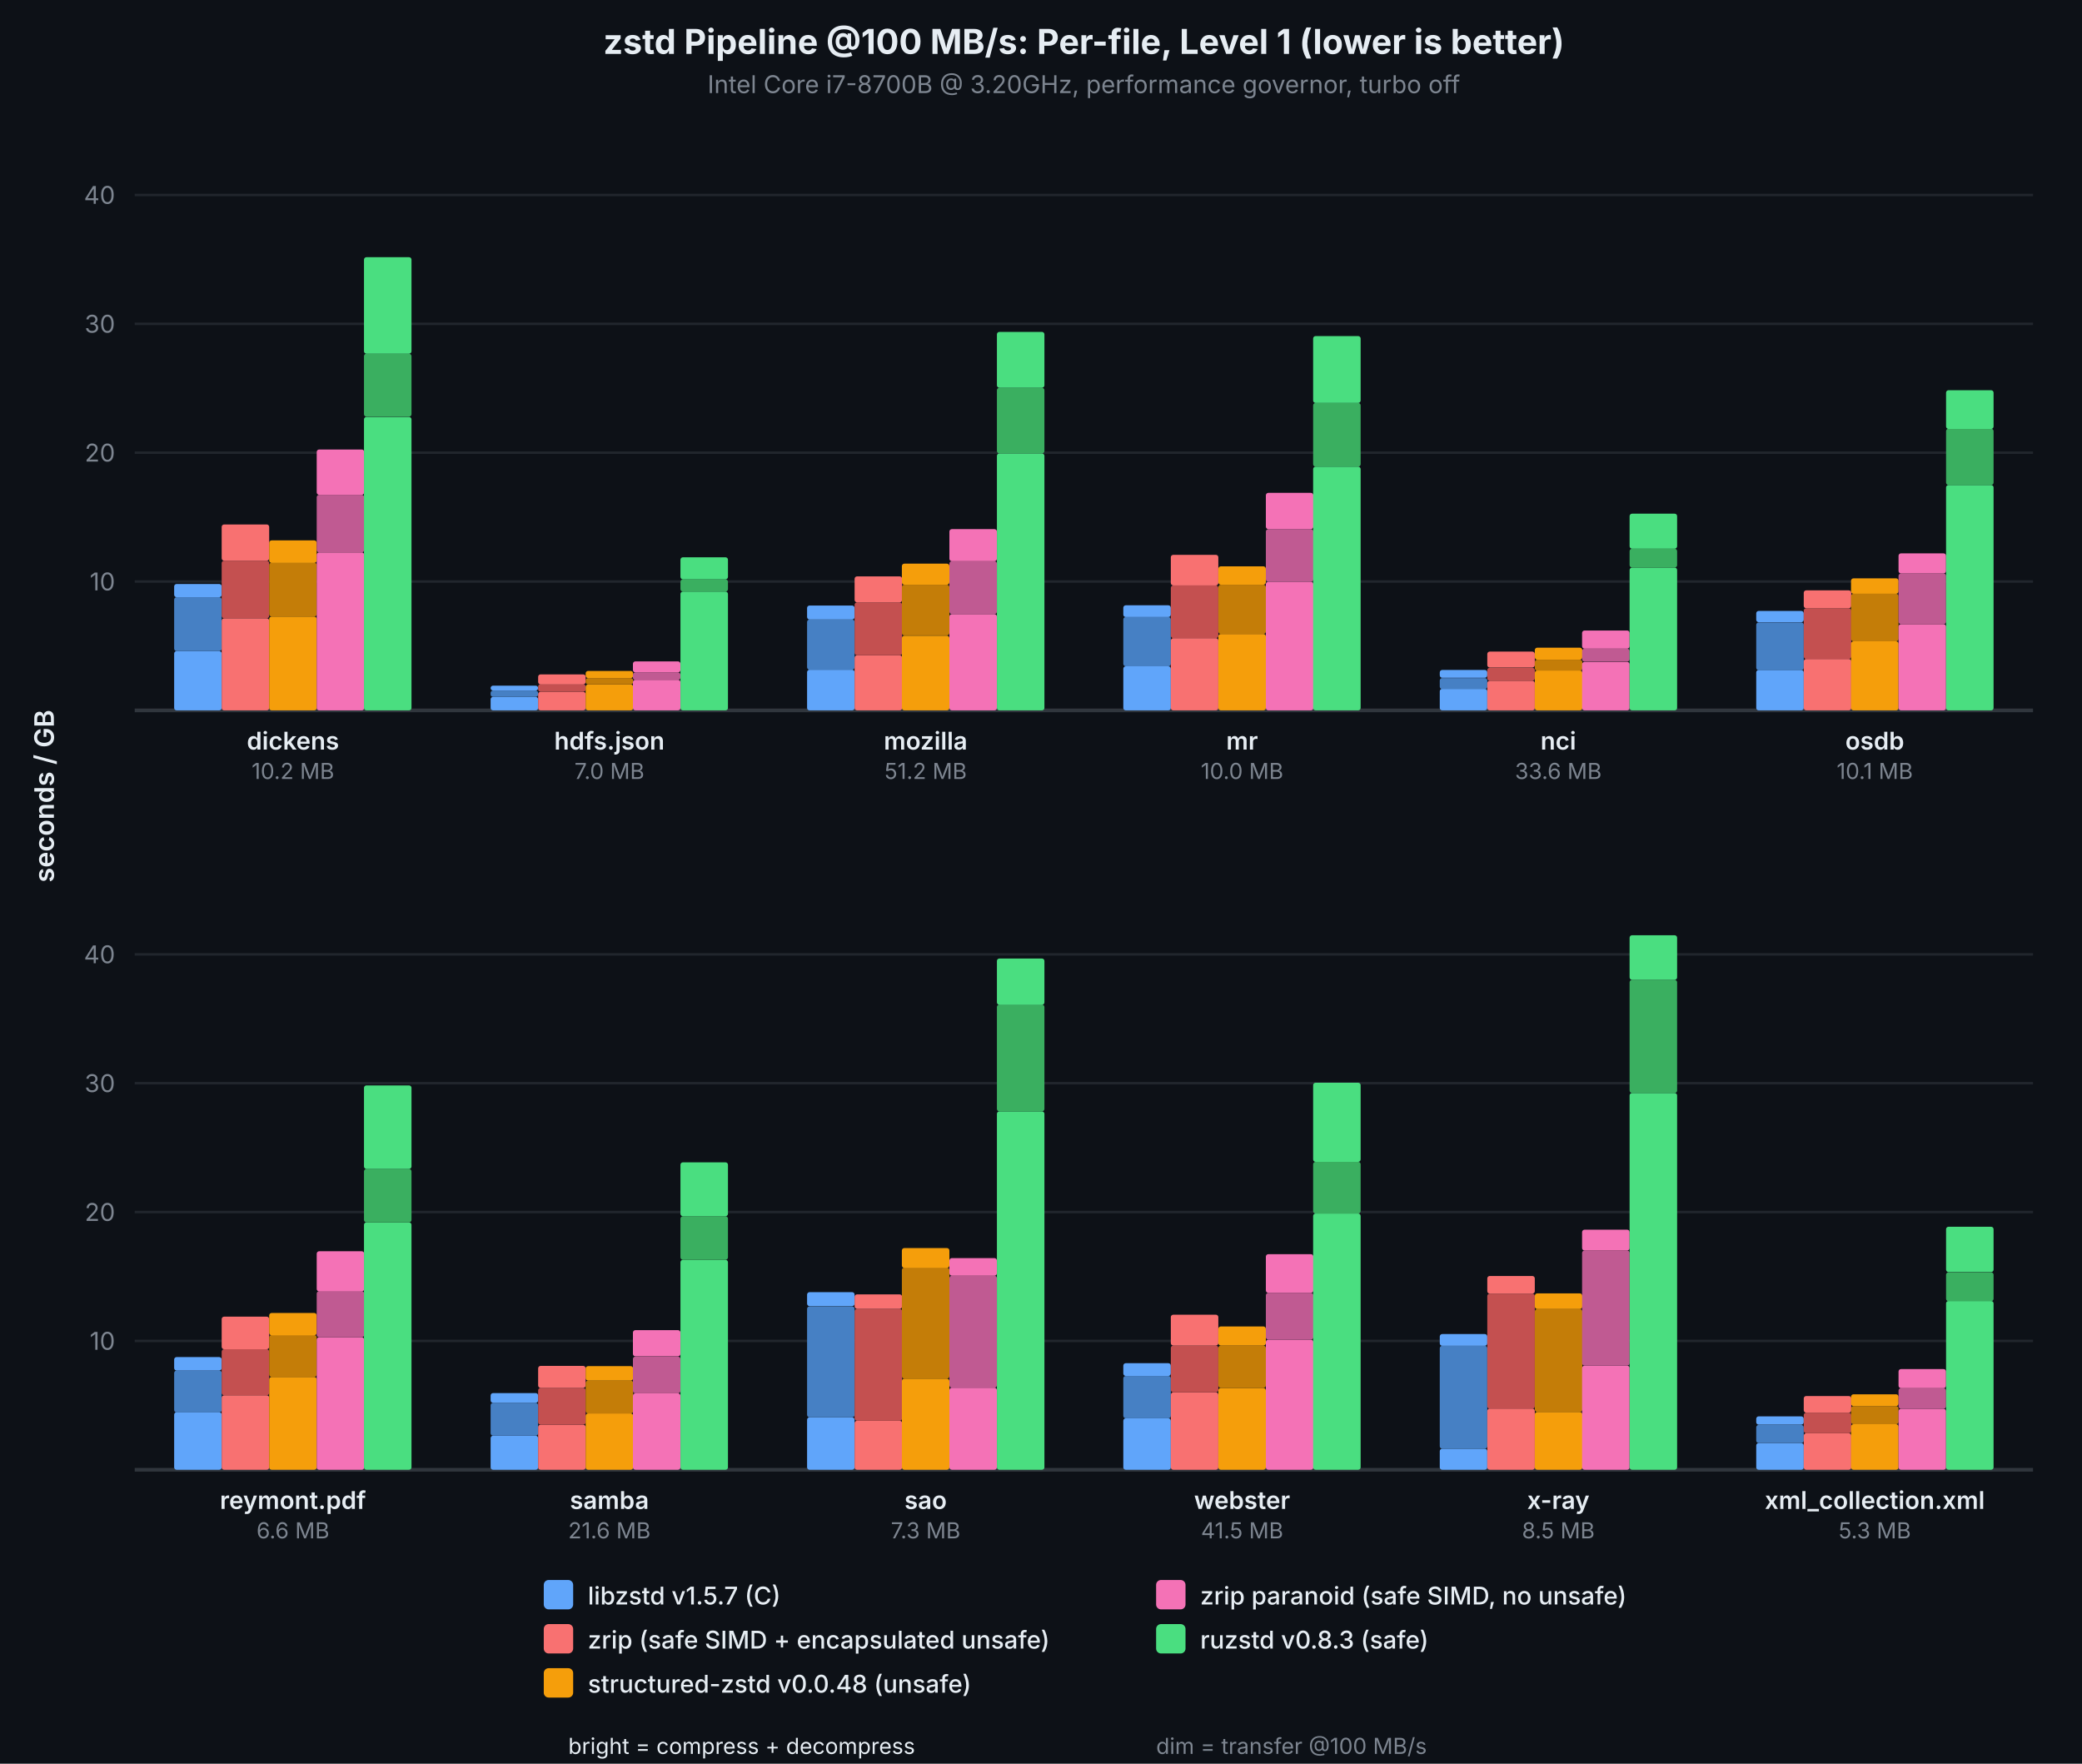
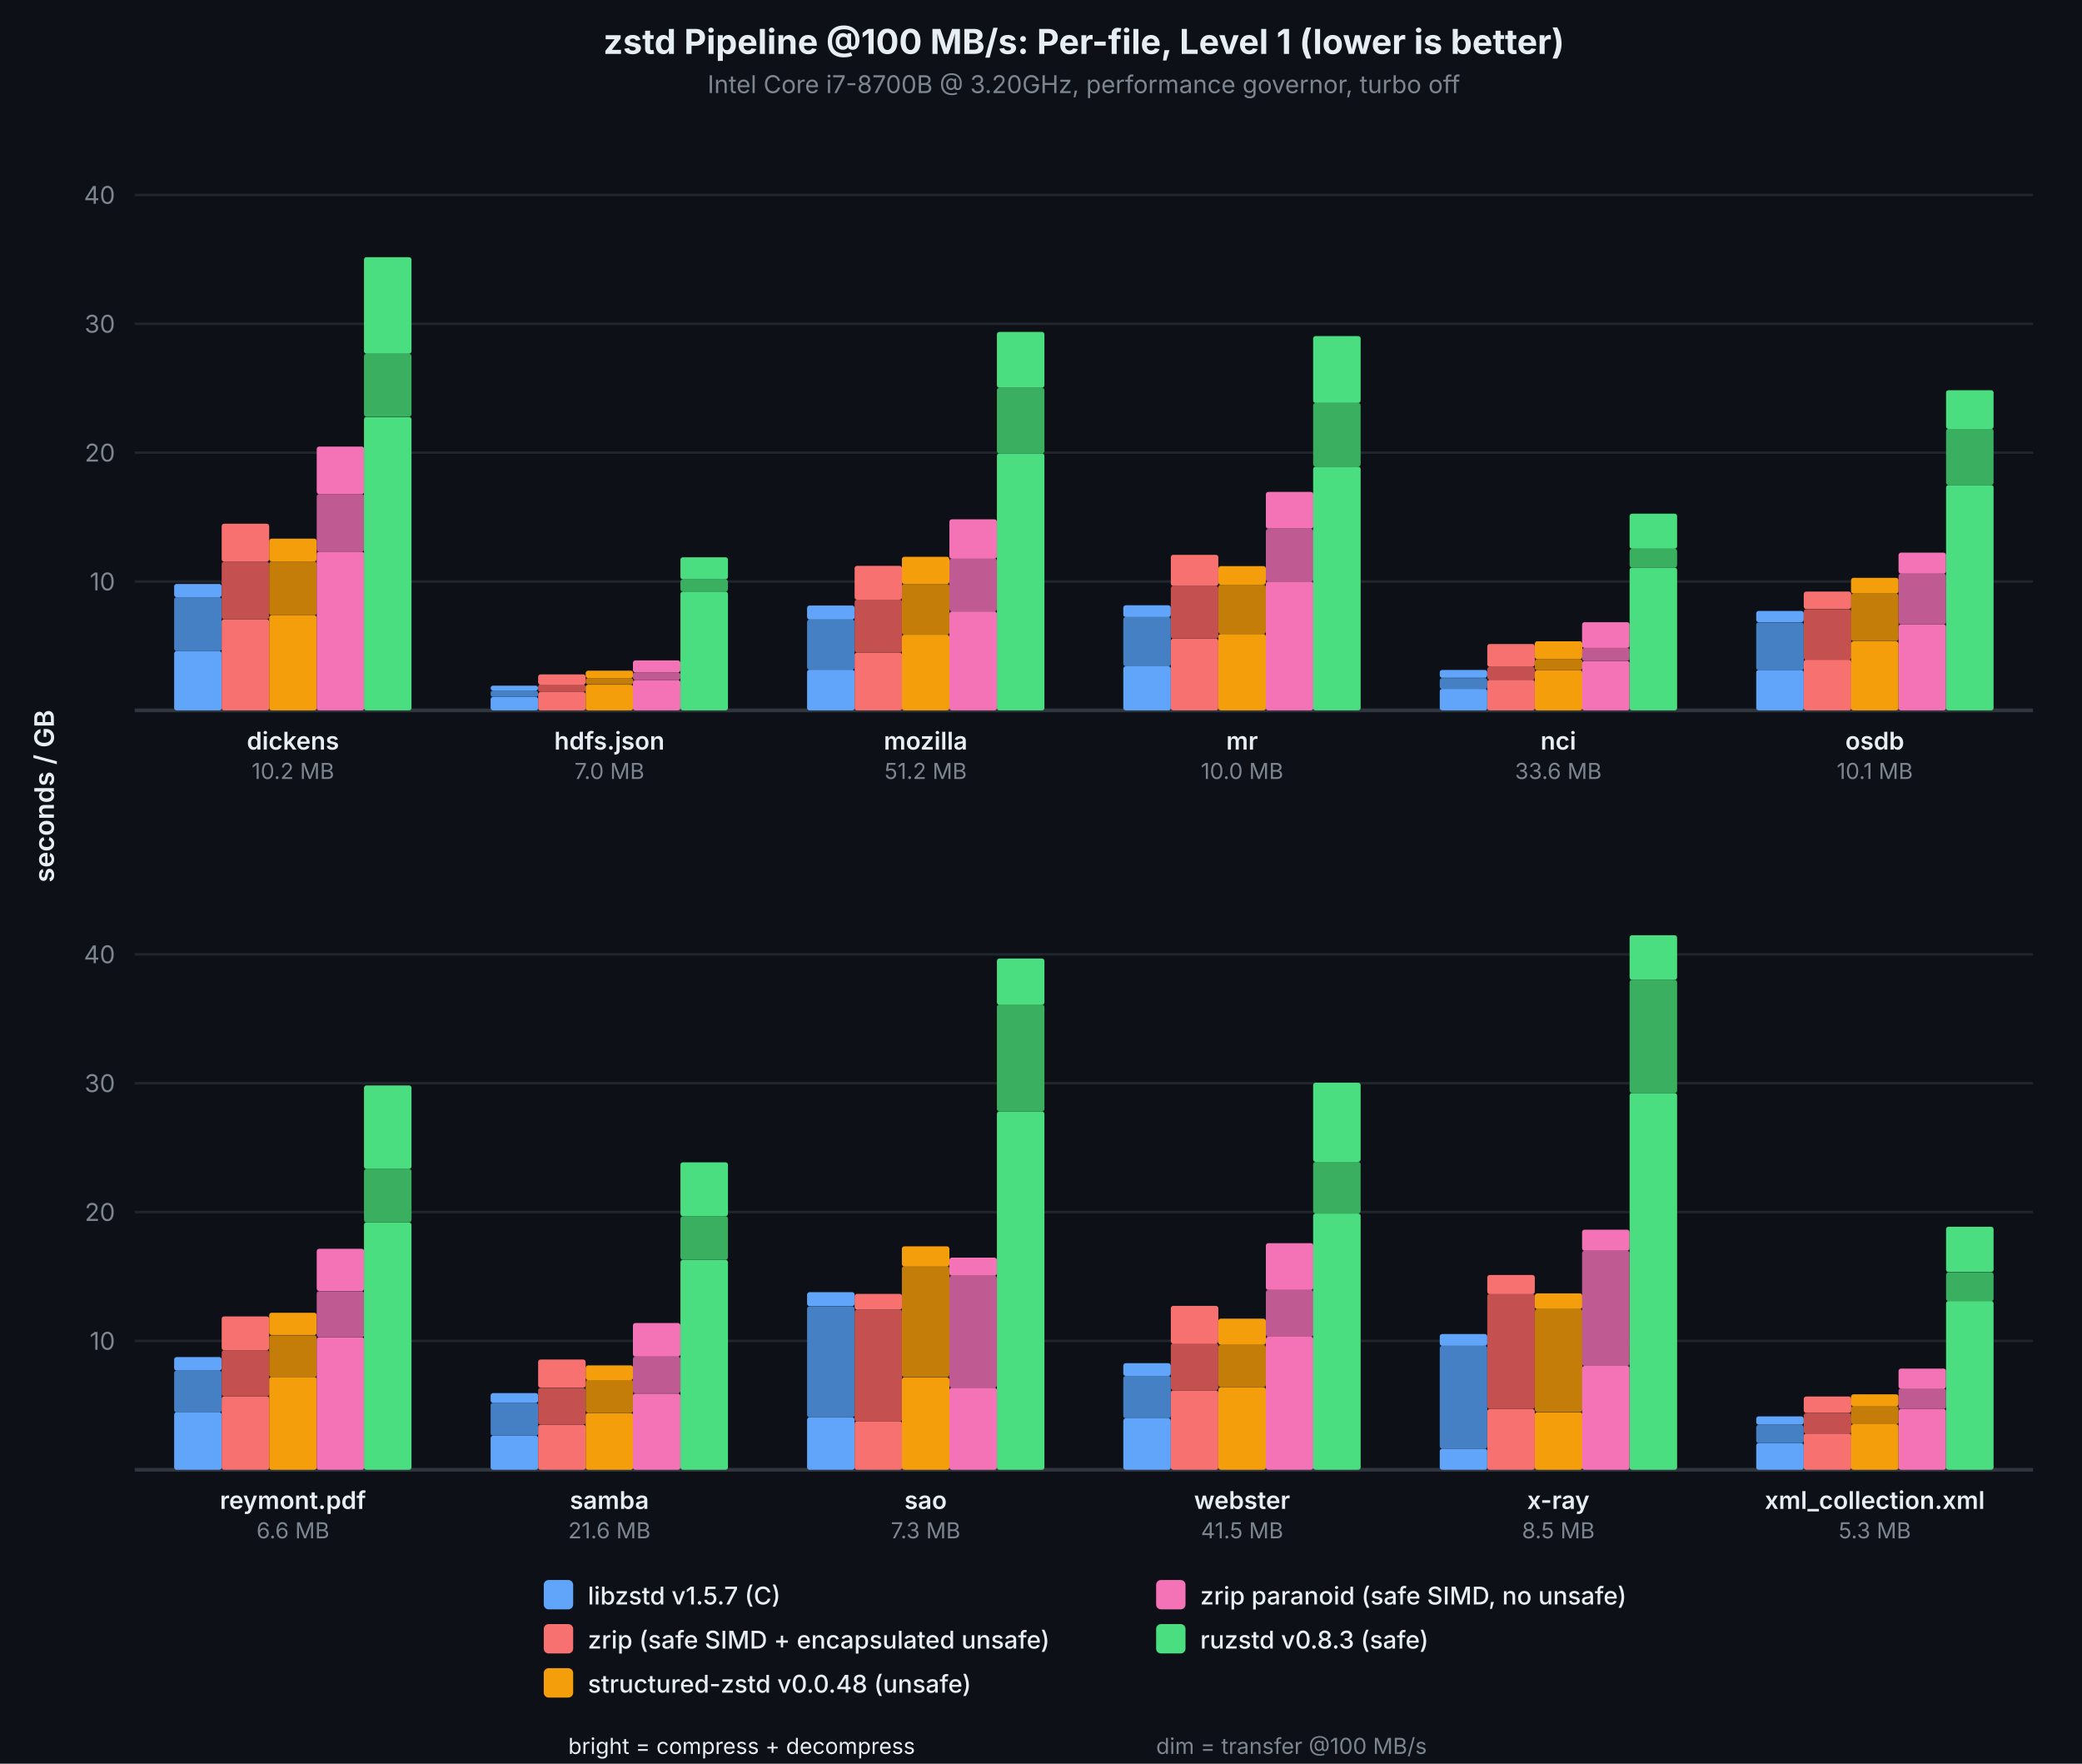
<svg xmlns="http://www.w3.org/2000/svg" viewBox="0 0 850 720" font-family="system-ui, -apple-system, sans-serif">
  <rect width="850" height="720" fill="#0d1117" />
  <text x="442.5" y="22" text-anchor="middle" fill="#e6edf3" font-size="14" font-weight="700">zstd Pipeline @100 MB/s: Per-file, Level 1 (lower is better)</text>
  <text x="442.5" y="38" text-anchor="middle" fill="#7d8590" font-size="10">Intel Core i7-8700B @ 3.20GHz, performance governor, turbo off</text>
  <line x1="55" y1="237.4" x2="830" y2="237.4" stroke="#21262d" stroke-width="1" />
  <text x="47" y="237.4" text-anchor="end" dominant-baseline="middle" fill="#7d8590" font-size="10">10</text>
  <line x1="55" y1="184.8" x2="830" y2="184.8" stroke="#21262d" stroke-width="1" />
  <text x="47" y="184.8" text-anchor="end" dominant-baseline="middle" fill="#7d8590" font-size="10">20</text>
  <line x1="55" y1="132.2" x2="830" y2="132.2" stroke="#21262d" stroke-width="1" />
  <text x="47" y="132.2" text-anchor="end" dominant-baseline="middle" fill="#7d8590" font-size="10">30</text>
  <line x1="55" y1="79.6" x2="830" y2="79.6" stroke="#21262d" stroke-width="1" />
  <text x="47" y="79.6" text-anchor="end" dominant-baseline="middle" fill="#7d8590" font-size="10">40</text>
  <line x1="55" y1="290" x2="830" y2="290" stroke="#30363d" stroke-width="1.5" />
  <text x="22" y="325.0" text-anchor="middle" fill="#e6edf3" font-size="11" font-weight="600" transform="rotate(-90,22,325.0)">seconds / GB</text>
  <rect x="71.1" y="265.8" width="19.4" height="24.2" fill="#60a5fa" rx="1" />
  <rect x="71.1" y="243.8" width="19.4" height="22.0" fill="#4680c4" rx="1" />
  <rect x="71.1" y="238.4" width="19.4" height="5.4" fill="#60a5fa" rx="1" />
-   <rect x="90.5" y="252.4" width="19.4" height="37.6" fill="#f87171" rx="1" />
-   <rect x="90.5" y="228.9" width="19.4" height="23.5" fill="#c45050" rx="1" />
-   <rect x="90.5" y="214.1" width="19.4" height="14.8" fill="#f87171" rx="1" />
-   <rect x="109.9" y="251.7" width="19.4" height="38.3" fill="#f59e0b" rx="1" />
-   <rect x="109.9" y="229.7" width="19.4" height="22.0" fill="#c47d08" rx="1" />
-   <rect x="109.9" y="220.6" width="19.4" height="9.2" fill="#f59e0b" rx="1" />
-   <rect x="129.3" y="225.5" width="19.4" height="64.5" fill="#f472b6" rx="1" />
-   <rect x="129.3" y="202.0" width="19.4" height="23.5" fill="#c05a92" rx="1" />
-   <rect x="129.3" y="183.5" width="19.4" height="18.5" fill="#f472b6" rx="1" />
+   <rect x="90.5" y="252.8" width="19.4" height="37.2" fill="#f87171" rx="1" />
+   <rect x="90.5" y="229.3" width="19.4" height="23.5" fill="#c45050" rx="1" />
+   <rect x="90.5" y="213.8" width="19.4" height="15.5" fill="#f87171" rx="1" />
+   <rect x="109.9" y="251.2" width="19.4" height="38.8" fill="#f59e0b" rx="1" />
+   <rect x="109.9" y="229.2" width="19.4" height="22.0" fill="#c47d08" rx="1" />
+   <rect x="109.9" y="219.9" width="19.4" height="9.3" fill="#f59e0b" rx="1" />
+   <rect x="129.3" y="225.2" width="19.4" height="64.8" fill="#f472b6" rx="1" />
+   <rect x="129.3" y="201.7" width="19.4" height="23.5" fill="#c05a92" rx="1" />
+   <rect x="129.3" y="182.3" width="19.4" height="19.4" fill="#f472b6" rx="1" />
  <rect x="148.6" y="170.2" width="19.4" height="119.8" fill="#4ade80" rx="1" />
  <rect x="148.6" y="144.4" width="19.4" height="25.7" fill="#3aaf60" rx="1" />
  <rect x="148.6" y="105.0" width="19.4" height="39.4" fill="#4ade80" rx="1" />
  <text x="119.6" y="306" text-anchor="middle" fill="#e6edf3" font-size="10" font-weight="600">dickens</text>
  <text x="119.6" y="318" text-anchor="middle" fill="#7d8590" font-size="9">10.2 MB</text>
  <rect x="200.3" y="284.5" width="19.4" height="5.5" fill="#60a5fa" rx="1" />
  <rect x="200.3" y="281.9" width="19.4" height="2.6" fill="#4680c4" rx="1" />
  <rect x="200.3" y="279.9" width="19.4" height="2.0" fill="#60a5fa" rx="1" />
-   <rect x="219.7" y="282.4" width="19.4" height="7.6" fill="#f87171" rx="1" />
-   <rect x="219.7" y="279.3" width="19.4" height="3.1" fill="#c45050" rx="1" />
-   <rect x="219.7" y="275.3" width="19.4" height="4.1" fill="#f87171" rx="1" />
-   <rect x="239.1" y="279.4" width="19.4" height="10.6" fill="#f59e0b" rx="1" />
+   <rect x="219.7" y="282.5" width="19.4" height="7.5" fill="#f87171" rx="1" />
+   <rect x="219.7" y="279.4" width="19.4" height="3.1" fill="#c45050" rx="1" />
+   <rect x="219.7" y="275.3" width="19.4" height="4.2" fill="#f87171" rx="1" />
+   <rect x="239.1" y="279.5" width="19.4" height="10.5" fill="#f59e0b" rx="1" />
  <rect x="239.1" y="276.8" width="19.4" height="2.6" fill="#c47d08" rx="1" />
-   <rect x="239.1" y="273.9" width="19.4" height="2.9" fill="#f59e0b" rx="1" />
-   <rect x="258.4" y="277.5" width="19.4" height="12.5" fill="#f472b6" rx="1" />
+   <rect x="239.1" y="273.8" width="19.4" height="3.0" fill="#f59e0b" rx="1" />
+   <rect x="258.4" y="277.6" width="19.4" height="12.4" fill="#f472b6" rx="1" />
  <rect x="258.4" y="274.5" width="19.4" height="3.1" fill="#c05a92" rx="1" />
-   <rect x="258.4" y="270.0" width="19.4" height="4.5" fill="#f472b6" rx="1" />
+   <rect x="258.4" y="269.6" width="19.4" height="4.9" fill="#f472b6" rx="1" />
  <rect x="277.8" y="241.5" width="19.4" height="48.5" fill="#4ade80" rx="1" />
  <rect x="277.8" y="236.5" width="19.4" height="5.0" fill="#3aaf60" rx="1" />
  <rect x="277.8" y="227.5" width="19.4" height="9.0" fill="#4ade80" rx="1" />
  <text x="248.8" y="306" text-anchor="middle" fill="#e6edf3" font-size="10" font-weight="600">hdfs.json</text>
  <text x="248.8" y="318" text-anchor="middle" fill="#7d8590" font-size="9">7.0 MB</text>
  <rect x="329.5" y="273.4" width="19.4" height="16.6" fill="#60a5fa" rx="1" />
  <rect x="329.5" y="252.9" width="19.4" height="20.5" fill="#4680c4" rx="1" />
  <rect x="329.5" y="247.2" width="19.4" height="5.7" fill="#60a5fa" rx="1" />
-   <rect x="348.9" y="267.5" width="19.4" height="22.5" fill="#f87171" rx="1" />
-   <rect x="348.9" y="245.9" width="19.4" height="21.6" fill="#c45050" rx="1" />
-   <rect x="348.9" y="235.3" width="19.4" height="10.6" fill="#f87171" rx="1" />
-   <rect x="368.2" y="259.5" width="19.4" height="30.5" fill="#f59e0b" rx="1" />
-   <rect x="368.2" y="238.7" width="19.4" height="20.7" fill="#c47d08" rx="1" />
-   <rect x="368.2" y="230.1" width="19.4" height="8.6" fill="#f59e0b" rx="1" />
-   <rect x="387.6" y="250.7" width="19.4" height="39.3" fill="#f472b6" rx="1" />
-   <rect x="387.6" y="229.1" width="19.4" height="21.6" fill="#c05a92" rx="1" />
-   <rect x="387.6" y="216.0" width="19.4" height="13.1" fill="#f472b6" rx="1" />
+   <rect x="348.9" y="266.4" width="19.4" height="23.6" fill="#f87171" rx="1" />
+   <rect x="348.9" y="244.8" width="19.4" height="21.6" fill="#c45050" rx="1" />
+   <rect x="348.9" y="231.0" width="19.4" height="13.8" fill="#f87171" rx="1" />
+   <rect x="368.2" y="259.1" width="19.4" height="30.9" fill="#f59e0b" rx="1" />
+   <rect x="368.2" y="238.4" width="19.4" height="20.7" fill="#c47d08" rx="1" />
+   <rect x="368.2" y="227.3" width="19.4" height="11.1" fill="#f59e0b" rx="1" />
+   <rect x="387.6" y="249.6" width="19.4" height="40.4" fill="#f472b6" rx="1" />
+   <rect x="387.6" y="228.0" width="19.4" height="21.6" fill="#c05a92" rx="1" />
+   <rect x="387.6" y="212.0" width="19.4" height="16.1" fill="#f472b6" rx="1" />
  <rect x="407.0" y="185.1" width="19.4" height="104.9" fill="#4ade80" rx="1" />
  <rect x="407.0" y="158.3" width="19.4" height="26.8" fill="#3aaf60" rx="1" />
  <rect x="407.0" y="135.5" width="19.4" height="22.8" fill="#4ade80" rx="1" />
  <text x="377.9" y="306" text-anchor="middle" fill="#e6edf3" font-size="10" font-weight="600">mozilla</text>
  <text x="377.9" y="318" text-anchor="middle" fill="#7d8590" font-size="9">51.2 MB</text>
  <rect x="458.6" y="272.0" width="19.4" height="18.0" fill="#60a5fa" rx="1" />
  <rect x="458.6" y="251.9" width="19.4" height="20.1" fill="#4680c4" rx="1" />
  <rect x="458.6" y="247.1" width="19.4" height="4.8" fill="#60a5fa" rx="1" />
-   <rect x="478.0" y="260.5" width="19.4" height="29.5" fill="#f87171" rx="1" />
-   <rect x="478.0" y="239.0" width="19.4" height="21.5" fill="#c45050" rx="1" />
-   <rect x="478.0" y="226.5" width="19.4" height="12.5" fill="#f87171" rx="1" />
+   <rect x="478.0" y="260.7" width="19.4" height="29.3" fill="#f87171" rx="1" />
+   <rect x="478.0" y="239.2" width="19.4" height="21.5" fill="#c45050" rx="1" />
+   <rect x="478.0" y="226.5" width="19.4" height="12.7" fill="#f87171" rx="1" />
  <rect x="497.4" y="258.8" width="19.4" height="31.2" fill="#f59e0b" rx="1" />
  <rect x="497.4" y="238.7" width="19.4" height="20.1" fill="#c47d08" rx="1" />
-   <rect x="497.4" y="231.2" width="19.4" height="7.5" fill="#f59e0b" rx="1" />
-   <rect x="516.8" y="237.5" width="19.4" height="52.5" fill="#f472b6" rx="1" />
-   <rect x="516.8" y="216.0" width="19.4" height="21.5" fill="#c05a92" rx="1" />
-   <rect x="516.8" y="201.2" width="19.4" height="14.8" fill="#f472b6" rx="1" />
+   <rect x="497.4" y="231.1" width="19.4" height="7.6" fill="#f59e0b" rx="1" />
+   <rect x="516.8" y="237.4" width="19.4" height="52.6" fill="#f472b6" rx="1" />
+   <rect x="516.8" y="215.9" width="19.4" height="21.5" fill="#c05a92" rx="1" />
+   <rect x="516.8" y="200.8" width="19.4" height="15.0" fill="#f472b6" rx="1" />
  <rect x="536.1" y="190.5" width="19.4" height="99.5" fill="#4ade80" rx="1" />
  <rect x="536.1" y="164.5" width="19.4" height="26.0" fill="#3aaf60" rx="1" />
  <rect x="536.1" y="137.2" width="19.4" height="27.3" fill="#4ade80" rx="1" />
  <text x="507.1" y="306" text-anchor="middle" fill="#e6edf3" font-size="10" font-weight="600">mr</text>
  <text x="507.1" y="318" text-anchor="middle" fill="#7d8590" font-size="9">10.0 MB</text>
  <rect x="587.8" y="281.2" width="19.4" height="8.8" fill="#60a5fa" rx="1" />
  <rect x="587.8" y="276.8" width="19.4" height="4.5" fill="#4680c4" rx="1" />
  <rect x="587.8" y="273.5" width="19.4" height="3.2" fill="#60a5fa" rx="1" />
-   <rect x="607.2" y="277.9" width="19.4" height="12.1" fill="#f87171" rx="1" />
-   <rect x="607.2" y="272.6" width="19.4" height="5.3" fill="#c45050" rx="1" />
-   <rect x="607.2" y="266.0" width="19.4" height="6.5" fill="#f87171" rx="1" />
-   <rect x="626.6" y="273.7" width="19.4" height="16.3" fill="#f59e0b" rx="1" />
-   <rect x="626.6" y="269.3" width="19.4" height="4.5" fill="#c47d08" rx="1" />
-   <rect x="626.6" y="264.4" width="19.4" height="4.9" fill="#f59e0b" rx="1" />
-   <rect x="645.9" y="270.2" width="19.4" height="19.8" fill="#f472b6" rx="1" />
-   <rect x="645.9" y="264.8" width="19.4" height="5.3" fill="#c05a92" rx="1" />
-   <rect x="645.9" y="257.4" width="19.4" height="7.4" fill="#f472b6" rx="1" />
+   <rect x="607.2" y="277.5" width="19.4" height="12.5" fill="#f87171" rx="1" />
+   <rect x="607.2" y="272.2" width="19.4" height="5.3" fill="#c45050" rx="1" />
+   <rect x="607.2" y="262.9" width="19.4" height="9.3" fill="#f87171" rx="1" />
+   <rect x="626.6" y="273.6" width="19.4" height="16.4" fill="#f59e0b" rx="1" />
+   <rect x="626.6" y="269.1" width="19.4" height="4.5" fill="#c47d08" rx="1" />
+   <rect x="626.6" y="261.8" width="19.4" height="7.3" fill="#f59e0b" rx="1" />
+   <rect x="645.9" y="269.8" width="19.4" height="20.2" fill="#f472b6" rx="1" />
+   <rect x="645.9" y="264.5" width="19.4" height="5.3" fill="#c05a92" rx="1" />
+   <rect x="645.9" y="254.0" width="19.4" height="10.5" fill="#f472b6" rx="1" />
  <rect x="665.3" y="231.7" width="19.4" height="58.3" fill="#4ade80" rx="1" />
  <rect x="665.3" y="224.0" width="19.4" height="7.7" fill="#3aaf60" rx="1" />
  <rect x="665.3" y="209.7" width="19.4" height="14.3" fill="#4ade80" rx="1" />
  <text x="636.2" y="306" text-anchor="middle" fill="#e6edf3" font-size="10" font-weight="600">nci</text>
  <text x="636.2" y="318" text-anchor="middle" fill="#7d8590" font-size="9">33.6 MB</text>
  <rect x="717.0" y="273.5" width="19.4" height="16.5" fill="#60a5fa" rx="1" />
  <rect x="717.0" y="254.1" width="19.4" height="19.5" fill="#4680c4" rx="1" />
  <rect x="717.0" y="249.4" width="19.4" height="4.6" fill="#60a5fa" rx="1" />
-   <rect x="736.4" y="269.0" width="19.4" height="21.0" fill="#f87171" rx="1" />
-   <rect x="736.4" y="248.3" width="19.4" height="20.7" fill="#c45050" rx="1" />
-   <rect x="736.4" y="241.0" width="19.4" height="7.3" fill="#f87171" rx="1" />
+   <rect x="736.4" y="269.3" width="19.4" height="20.7" fill="#f87171" rx="1" />
+   <rect x="736.4" y="248.7" width="19.4" height="20.7" fill="#c45050" rx="1" />
+   <rect x="736.4" y="241.5" width="19.4" height="7.1" fill="#f87171" rx="1" />
  <rect x="755.7" y="261.8" width="19.4" height="28.2" fill="#f59e0b" rx="1" />
-   <rect x="755.7" y="242.4" width="19.4" height="19.4" fill="#c47d08" rx="1" />
-   <rect x="755.7" y="236.1" width="19.4" height="6.3" fill="#f59e0b" rx="1" />
-   <rect x="775.1" y="254.8" width="19.4" height="35.2" fill="#f472b6" rx="1" />
-   <rect x="775.1" y="234.1" width="19.4" height="20.7" fill="#c05a92" rx="1" />
-   <rect x="775.1" y="225.9" width="19.4" height="8.2" fill="#f472b6" rx="1" />
+   <rect x="755.7" y="242.3" width="19.4" height="19.4" fill="#c47d08" rx="1" />
+   <rect x="755.7" y="235.9" width="19.4" height="6.4" fill="#f59e0b" rx="1" />
+   <rect x="775.1" y="254.9" width="19.4" height="35.1" fill="#f472b6" rx="1" />
+   <rect x="775.1" y="234.2" width="19.4" height="20.7" fill="#c05a92" rx="1" />
+   <rect x="775.1" y="225.6" width="19.4" height="8.6" fill="#f472b6" rx="1" />
  <rect x="794.5" y="198.0" width="19.4" height="92.0" fill="#4ade80" rx="1" />
  <rect x="794.5" y="175.0" width="19.4" height="23.0" fill="#3aaf60" rx="1" />
  <rect x="794.5" y="159.3" width="19.4" height="15.8" fill="#4ade80" rx="1" />
  <text x="765.4" y="306" text-anchor="middle" fill="#e6edf3" font-size="10" font-weight="600">osdb</text>
  <text x="765.4" y="318" text-anchor="middle" fill="#7d8590" font-size="9">10.1 MB</text>
  <line x1="55" y1="547.4" x2="830" y2="547.4" stroke="#21262d" stroke-width="1" />
  <text x="47" y="547.4" text-anchor="end" dominant-baseline="middle" fill="#7d8590" font-size="10">10</text>
  <line x1="55" y1="494.8" x2="830" y2="494.8" stroke="#21262d" stroke-width="1" />
  <text x="47" y="494.8" text-anchor="end" dominant-baseline="middle" fill="#7d8590" font-size="10">20</text>
  <line x1="55" y1="442.2" x2="830" y2="442.2" stroke="#21262d" stroke-width="1" />
  <text x="47" y="442.2" text-anchor="end" dominant-baseline="middle" fill="#7d8590" font-size="10">30</text>
  <line x1="55" y1="389.6" x2="830" y2="389.6" stroke="#21262d" stroke-width="1" />
  <text x="47" y="389.6" text-anchor="end" dominant-baseline="middle" fill="#7d8590" font-size="10">40</text>
  <line x1="55" y1="600" x2="830" y2="600" stroke="#30363d" stroke-width="1.5" />
  <rect x="71.1" y="576.5" width="19.4" height="23.5" fill="#60a5fa" rx="1" />
  <rect x="71.1" y="559.5" width="19.4" height="17.1" fill="#4680c4" rx="1" />
  <rect x="71.1" y="554.0" width="19.4" height="5.5" fill="#60a5fa" rx="1" />
-   <rect x="90.5" y="569.6" width="19.4" height="30.4" fill="#f87171" rx="1" />
-   <rect x="90.5" y="550.8" width="19.4" height="18.8" fill="#c45050" rx="1" />
-   <rect x="90.5" y="537.5" width="19.4" height="13.3" fill="#f87171" rx="1" />
+   <rect x="90.5" y="570.0" width="19.4" height="30.0" fill="#f87171" rx="1" />
+   <rect x="90.5" y="551.2" width="19.4" height="18.8" fill="#c45050" rx="1" />
+   <rect x="90.5" y="537.4" width="19.4" height="13.8" fill="#f87171" rx="1" />
  <rect x="109.9" y="562.1" width="19.4" height="37.9" fill="#f59e0b" rx="1" />
-   <rect x="109.9" y="545.0" width="19.4" height="17.1" fill="#c47d08" rx="1" />
-   <rect x="109.9" y="536.0" width="19.4" height="9.1" fill="#f59e0b" rx="1" />
+   <rect x="109.9" y="545.1" width="19.4" height="17.1" fill="#c47d08" rx="1" />
+   <rect x="109.9" y="535.9" width="19.4" height="9.1" fill="#f59e0b" rx="1" />
  <rect x="129.3" y="545.9" width="19.4" height="54.1" fill="#f472b6" rx="1" />
  <rect x="129.3" y="527.1" width="19.4" height="18.8" fill="#c05a92" rx="1" />
-   <rect x="129.3" y="510.8" width="19.4" height="16.4" fill="#f472b6" rx="1" />
+   <rect x="129.3" y="509.8" width="19.4" height="17.2" fill="#f472b6" rx="1" />
  <rect x="148.6" y="499.0" width="19.4" height="101.0" fill="#4ade80" rx="1" />
  <rect x="148.6" y="477.2" width="19.4" height="21.8" fill="#3aaf60" rx="1" />
  <rect x="148.6" y="443.1" width="19.4" height="34.1" fill="#4ade80" rx="1" />
  <text x="119.6" y="616" text-anchor="middle" fill="#e6edf3" font-size="10" font-weight="600">reymont.pdf</text>
  <text x="119.6" y="628" text-anchor="middle" fill="#7d8590" font-size="9">6.6 MB</text>
  <rect x="200.3" y="586.1" width="19.4" height="13.9" fill="#60a5fa" rx="1" />
  <rect x="200.3" y="572.7" width="19.4" height="13.4" fill="#4680c4" rx="1" />
  <rect x="200.3" y="568.7" width="19.4" height="4.0" fill="#60a5fa" rx="1" />
  <rect x="219.7" y="581.6" width="19.4" height="18.4" fill="#f87171" rx="1" />
  <rect x="219.7" y="566.6" width="19.4" height="15.0" fill="#c45050" rx="1" />
-   <rect x="219.7" y="557.6" width="19.4" height="9.0" fill="#f87171" rx="1" />
-   <rect x="239.1" y="577.0" width="19.4" height="23.0" fill="#f59e0b" rx="1" />
-   <rect x="239.1" y="563.6" width="19.4" height="13.4" fill="#c47d08" rx="1" />
-   <rect x="239.1" y="557.7" width="19.4" height="5.9" fill="#f59e0b" rx="1" />
-   <rect x="258.4" y="568.8" width="19.4" height="31.2" fill="#f472b6" rx="1" />
+   <rect x="219.7" y="555.0" width="19.4" height="11.5" fill="#f87171" rx="1" />
+   <rect x="239.1" y="576.8" width="19.4" height="23.2" fill="#f59e0b" rx="1" />
+   <rect x="239.1" y="563.3" width="19.4" height="13.4" fill="#c47d08" rx="1" />
+   <rect x="239.1" y="557.4" width="19.4" height="6.0" fill="#f59e0b" rx="1" />
+   <rect x="258.4" y="568.9" width="19.4" height="31.1" fill="#f472b6" rx="1" />
  <rect x="258.4" y="553.8" width="19.4" height="15.0" fill="#c05a92" rx="1" />
-   <rect x="258.4" y="543.0" width="19.4" height="10.7" fill="#f472b6" rx="1" />
+   <rect x="258.4" y="540.1" width="19.4" height="13.7" fill="#f472b6" rx="1" />
  <rect x="277.8" y="514.3" width="19.4" height="85.7" fill="#4ade80" rx="1" />
  <rect x="277.8" y="496.5" width="19.4" height="17.8" fill="#3aaf60" rx="1" />
  <rect x="277.8" y="474.5" width="19.4" height="22.0" fill="#4ade80" rx="1" />
  <text x="248.8" y="616" text-anchor="middle" fill="#e6edf3" font-size="10" font-weight="600">samba</text>
  <text x="248.8" y="628" text-anchor="middle" fill="#7d8590" font-size="9">21.6 MB</text>
  <rect x="329.5" y="578.6" width="19.4" height="21.4" fill="#60a5fa" rx="1" />
  <rect x="329.5" y="533.3" width="19.4" height="45.3" fill="#4680c4" rx="1" />
  <rect x="329.5" y="527.5" width="19.4" height="5.7" fill="#60a5fa" rx="1" />
-   <rect x="348.9" y="580.0" width="19.4" height="20.0" fill="#f87171" rx="1" />
-   <rect x="348.9" y="534.3" width="19.4" height="45.7" fill="#c45050" rx="1" />
-   <rect x="348.9" y="528.4" width="19.4" height="5.9" fill="#f87171" rx="1" />
-   <rect x="368.2" y="562.8" width="19.4" height="37.2" fill="#f59e0b" rx="1" />
-   <rect x="368.2" y="517.5" width="19.4" height="45.3" fill="#c47d08" rx="1" />
-   <rect x="368.2" y="509.5" width="19.4" height="8.1" fill="#f59e0b" rx="1" />
+   <rect x="348.9" y="580.2" width="19.4" height="19.8" fill="#f87171" rx="1" />
+   <rect x="348.9" y="534.6" width="19.4" height="45.7" fill="#c45050" rx="1" />
+   <rect x="348.9" y="528.2" width="19.4" height="6.4" fill="#f87171" rx="1" />
+   <rect x="368.2" y="562.3" width="19.4" height="37.7" fill="#f59e0b" rx="1" />
+   <rect x="368.2" y="516.9" width="19.4" height="45.3" fill="#c47d08" rx="1" />
+   <rect x="368.2" y="508.8" width="19.4" height="8.2" fill="#f59e0b" rx="1" />
  <rect x="387.6" y="566.5" width="19.4" height="33.5" fill="#f472b6" rx="1" />
  <rect x="387.6" y="520.8" width="19.4" height="45.7" fill="#c05a92" rx="1" />
-   <rect x="387.6" y="513.6" width="19.4" height="7.2" fill="#f472b6" rx="1" />
+   <rect x="387.6" y="513.4" width="19.4" height="7.4" fill="#f472b6" rx="1" />
  <rect x="407.0" y="453.7" width="19.4" height="146.3" fill="#4ade80" rx="1" />
  <rect x="407.0" y="410.1" width="19.4" height="43.6" fill="#3aaf60" rx="1" />
  <rect x="407.0" y="391.3" width="19.4" height="18.9" fill="#4ade80" rx="1" />
  <text x="377.9" y="616" text-anchor="middle" fill="#e6edf3" font-size="10" font-weight="600">sao</text>
  <text x="377.9" y="628" text-anchor="middle" fill="#7d8590" font-size="9">7.3 MB</text>
  <rect x="458.6" y="579.0" width="19.4" height="21.0" fill="#60a5fa" rx="1" />
  <rect x="458.6" y="561.7" width="19.4" height="17.3" fill="#4680c4" rx="1" />
  <rect x="458.6" y="556.5" width="19.4" height="5.2" fill="#60a5fa" rx="1" />
-   <rect x="478.0" y="568.4" width="19.4" height="31.6" fill="#f87171" rx="1" />
-   <rect x="478.0" y="549.3" width="19.4" height="19.1" fill="#c45050" rx="1" />
-   <rect x="478.0" y="536.7" width="19.4" height="12.6" fill="#f87171" rx="1" />
-   <rect x="497.4" y="566.6" width="19.4" height="33.4" fill="#f59e0b" rx="1" />
-   <rect x="497.4" y="549.3" width="19.4" height="17.3" fill="#c47d08" rx="1" />
-   <rect x="497.4" y="541.5" width="19.4" height="7.8" fill="#f59e0b" rx="1" />
-   <rect x="516.8" y="546.9" width="19.4" height="53.1" fill="#f472b6" rx="1" />
-   <rect x="516.8" y="527.8" width="19.4" height="19.1" fill="#c05a92" rx="1" />
-   <rect x="516.8" y="512.0" width="19.4" height="15.8" fill="#f472b6" rx="1" />
+   <rect x="478.0" y="567.6" width="19.4" height="32.4" fill="#f87171" rx="1" />
+   <rect x="478.0" y="548.4" width="19.4" height="19.1" fill="#c45050" rx="1" />
+   <rect x="478.0" y="533.1" width="19.4" height="15.4" fill="#f87171" rx="1" />
+   <rect x="497.4" y="566.3" width="19.4" height="33.7" fill="#f59e0b" rx="1" />
+   <rect x="497.4" y="549.0" width="19.4" height="17.3" fill="#c47d08" rx="1" />
+   <rect x="497.4" y="538.3" width="19.4" height="10.7" fill="#f59e0b" rx="1" />
+   <rect x="516.8" y="545.7" width="19.4" height="54.3" fill="#f472b6" rx="1" />
+   <rect x="516.8" y="526.6" width="19.4" height="19.1" fill="#c05a92" rx="1" />
+   <rect x="516.8" y="507.5" width="19.4" height="19.1" fill="#f472b6" rx="1" />
  <rect x="536.1" y="495.4" width="19.4" height="104.6" fill="#4ade80" rx="1" />
  <rect x="536.1" y="474.3" width="19.4" height="21.1" fill="#3aaf60" rx="1" />
  <rect x="536.1" y="442.0" width="19.4" height="32.3" fill="#4ade80" rx="1" />
  <text x="507.1" y="616" text-anchor="middle" fill="#e6edf3" font-size="10" font-weight="600">webster</text>
  <text x="507.1" y="628" text-anchor="middle" fill="#7d8590" font-size="9">41.5 MB</text>
  <rect x="587.8" y="591.4" width="19.4" height="8.6" fill="#60a5fa" rx="1" />
  <rect x="587.8" y="549.4" width="19.4" height="42.0" fill="#4680c4" rx="1" />
  <rect x="587.8" y="544.6" width="19.4" height="4.8" fill="#60a5fa" rx="1" />
-   <rect x="607.2" y="575.0" width="19.4" height="25.0" fill="#f87171" rx="1" />
-   <rect x="607.2" y="528.1" width="19.4" height="47.0" fill="#c45050" rx="1" />
-   <rect x="607.2" y="520.9" width="19.4" height="7.2" fill="#f87171" rx="1" />
-   <rect x="626.6" y="576.4" width="19.4" height="23.6" fill="#f59e0b" rx="1" />
+   <rect x="607.2" y="575.2" width="19.4" height="24.8" fill="#f87171" rx="1" />
+   <rect x="607.2" y="528.2" width="19.4" height="47.0" fill="#c45050" rx="1" />
+   <rect x="607.2" y="520.5" width="19.4" height="7.8" fill="#f87171" rx="1" />
+   <rect x="626.6" y="576.5" width="19.4" height="23.5" fill="#f59e0b" rx="1" />
  <rect x="626.6" y="534.4" width="19.4" height="42.0" fill="#c47d08" rx="1" />
  <rect x="626.6" y="528.0" width="19.4" height="6.4" fill="#f59e0b" rx="1" />
-   <rect x="645.9" y="557.5" width="19.4" height="42.5" fill="#f472b6" rx="1" />
-   <rect x="645.9" y="510.5" width="19.4" height="47.0" fill="#c05a92" rx="1" />
-   <rect x="645.9" y="502.0" width="19.4" height="8.5" fill="#f472b6" rx="1" />
+   <rect x="645.9" y="557.6" width="19.4" height="42.4" fill="#f472b6" rx="1" />
+   <rect x="645.9" y="510.6" width="19.4" height="47.0" fill="#c05a92" rx="1" />
+   <rect x="645.9" y="502.0" width="19.4" height="8.6" fill="#f472b6" rx="1" />
  <rect x="665.3" y="446.2" width="19.4" height="153.8" fill="#4ade80" rx="1" />
  <rect x="665.3" y="400.0" width="19.4" height="46.2" fill="#3aaf60" rx="1" />
  <rect x="665.3" y="381.8" width="19.4" height="18.2" fill="#4ade80" rx="1" />
  <text x="636.2" y="616" text-anchor="middle" fill="#e6edf3" font-size="10" font-weight="600">x-ray</text>
  <text x="636.2" y="628" text-anchor="middle" fill="#7d8590" font-size="9">8.5 MB</text>
  <rect x="717.0" y="589.1" width="19.4" height="10.9" fill="#60a5fa" rx="1" />
  <rect x="717.0" y="581.7" width="19.4" height="7.4" fill="#4680c4" rx="1" />
  <rect x="717.0" y="578.2" width="19.4" height="3.4" fill="#60a5fa" rx="1" />
-   <rect x="736.4" y="585.1" width="19.4" height="14.9" fill="#f87171" rx="1" />
-   <rect x="736.4" y="576.7" width="19.4" height="8.4" fill="#c45050" rx="1" />
-   <rect x="736.4" y="569.9" width="19.4" height="6.8" fill="#f87171" rx="1" />
+   <rect x="736.4" y="585.2" width="19.4" height="14.8" fill="#f87171" rx="1" />
+   <rect x="736.4" y="576.9" width="19.4" height="8.4" fill="#c45050" rx="1" />
+   <rect x="736.4" y="570.1" width="19.4" height="6.7" fill="#f87171" rx="1" />
  <rect x="755.7" y="581.4" width="19.4" height="18.6" fill="#f59e0b" rx="1" />
  <rect x="755.7" y="574.0" width="19.4" height="7.4" fill="#c47d08" rx="1" />
-   <rect x="755.7" y="569.2" width="19.4" height="4.8" fill="#f59e0b" rx="1" />
-   <rect x="775.1" y="575.1" width="19.4" height="24.9" fill="#f472b6" rx="1" />
-   <rect x="775.1" y="566.7" width="19.4" height="8.4" fill="#c05a92" rx="1" />
-   <rect x="775.1" y="558.9" width="19.4" height="7.8" fill="#f472b6" rx="1" />
+   <rect x="755.7" y="569.2" width="19.4" height="4.9" fill="#f59e0b" rx="1" />
+   <rect x="775.1" y="575.2" width="19.4" height="24.8" fill="#f472b6" rx="1" />
+   <rect x="775.1" y="566.8" width="19.4" height="8.4" fill="#c05a92" rx="1" />
+   <rect x="775.1" y="558.7" width="19.4" height="8.2" fill="#f472b6" rx="1" />
  <rect x="794.5" y="531.1" width="19.4" height="68.9" fill="#4ade80" rx="1" />
  <rect x="794.5" y="519.4" width="19.4" height="11.8" fill="#3aaf60" rx="1" />
  <rect x="794.5" y="500.8" width="19.4" height="18.5" fill="#4ade80" rx="1" />
  <text x="765.4" y="616" text-anchor="middle" fill="#e6edf3" font-size="10" font-weight="600">xml_collection.xml</text>
  <text x="765.4" y="628" text-anchor="middle" fill="#7d8590" font-size="9">5.3 MB</text>
  <rect x="222" y="645" width="12" height="12" fill="#60a5fa" rx="2" />
  <text x="240" y="655" fill="#e6edf3" font-size="10" font-weight="500">libzstd v1.5.7 (C)</text>
  <rect x="222" y="663" width="12" height="12" fill="#f87171" rx="2" />
  <text x="240" y="673" fill="#e6edf3" font-size="10" font-weight="500">zrip (safe SIMD + encapsulated unsafe)</text>
  <rect x="222" y="681" width="12" height="12" fill="#f59e0b" rx="2" />
  <text x="240" y="691" fill="#e6edf3" font-size="10" font-weight="500">structured-zstd v0.0.48 (unsafe)</text>
  <rect x="472" y="645" width="12" height="12" fill="#f472b6" rx="2" />
  <text x="490" y="655" fill="#e6edf3" font-size="10" font-weight="500">zrip paranoid (safe SIMD, no unsafe)</text>
  <rect x="472" y="663" width="12" height="12" fill="#4ade80" rx="2" />
  <text x="490" y="673" fill="#e6edf3" font-size="10" font-weight="500">ruzstd v0.8.3 (safe)</text>
  <text x="232" y="716" fill="#e6edf3" font-size="9">bright = compress + decompress</text>
  <text x="472" y="716" fill="#7d8590" font-size="9">dim = transfer @100 MB/s</text>
</svg>
